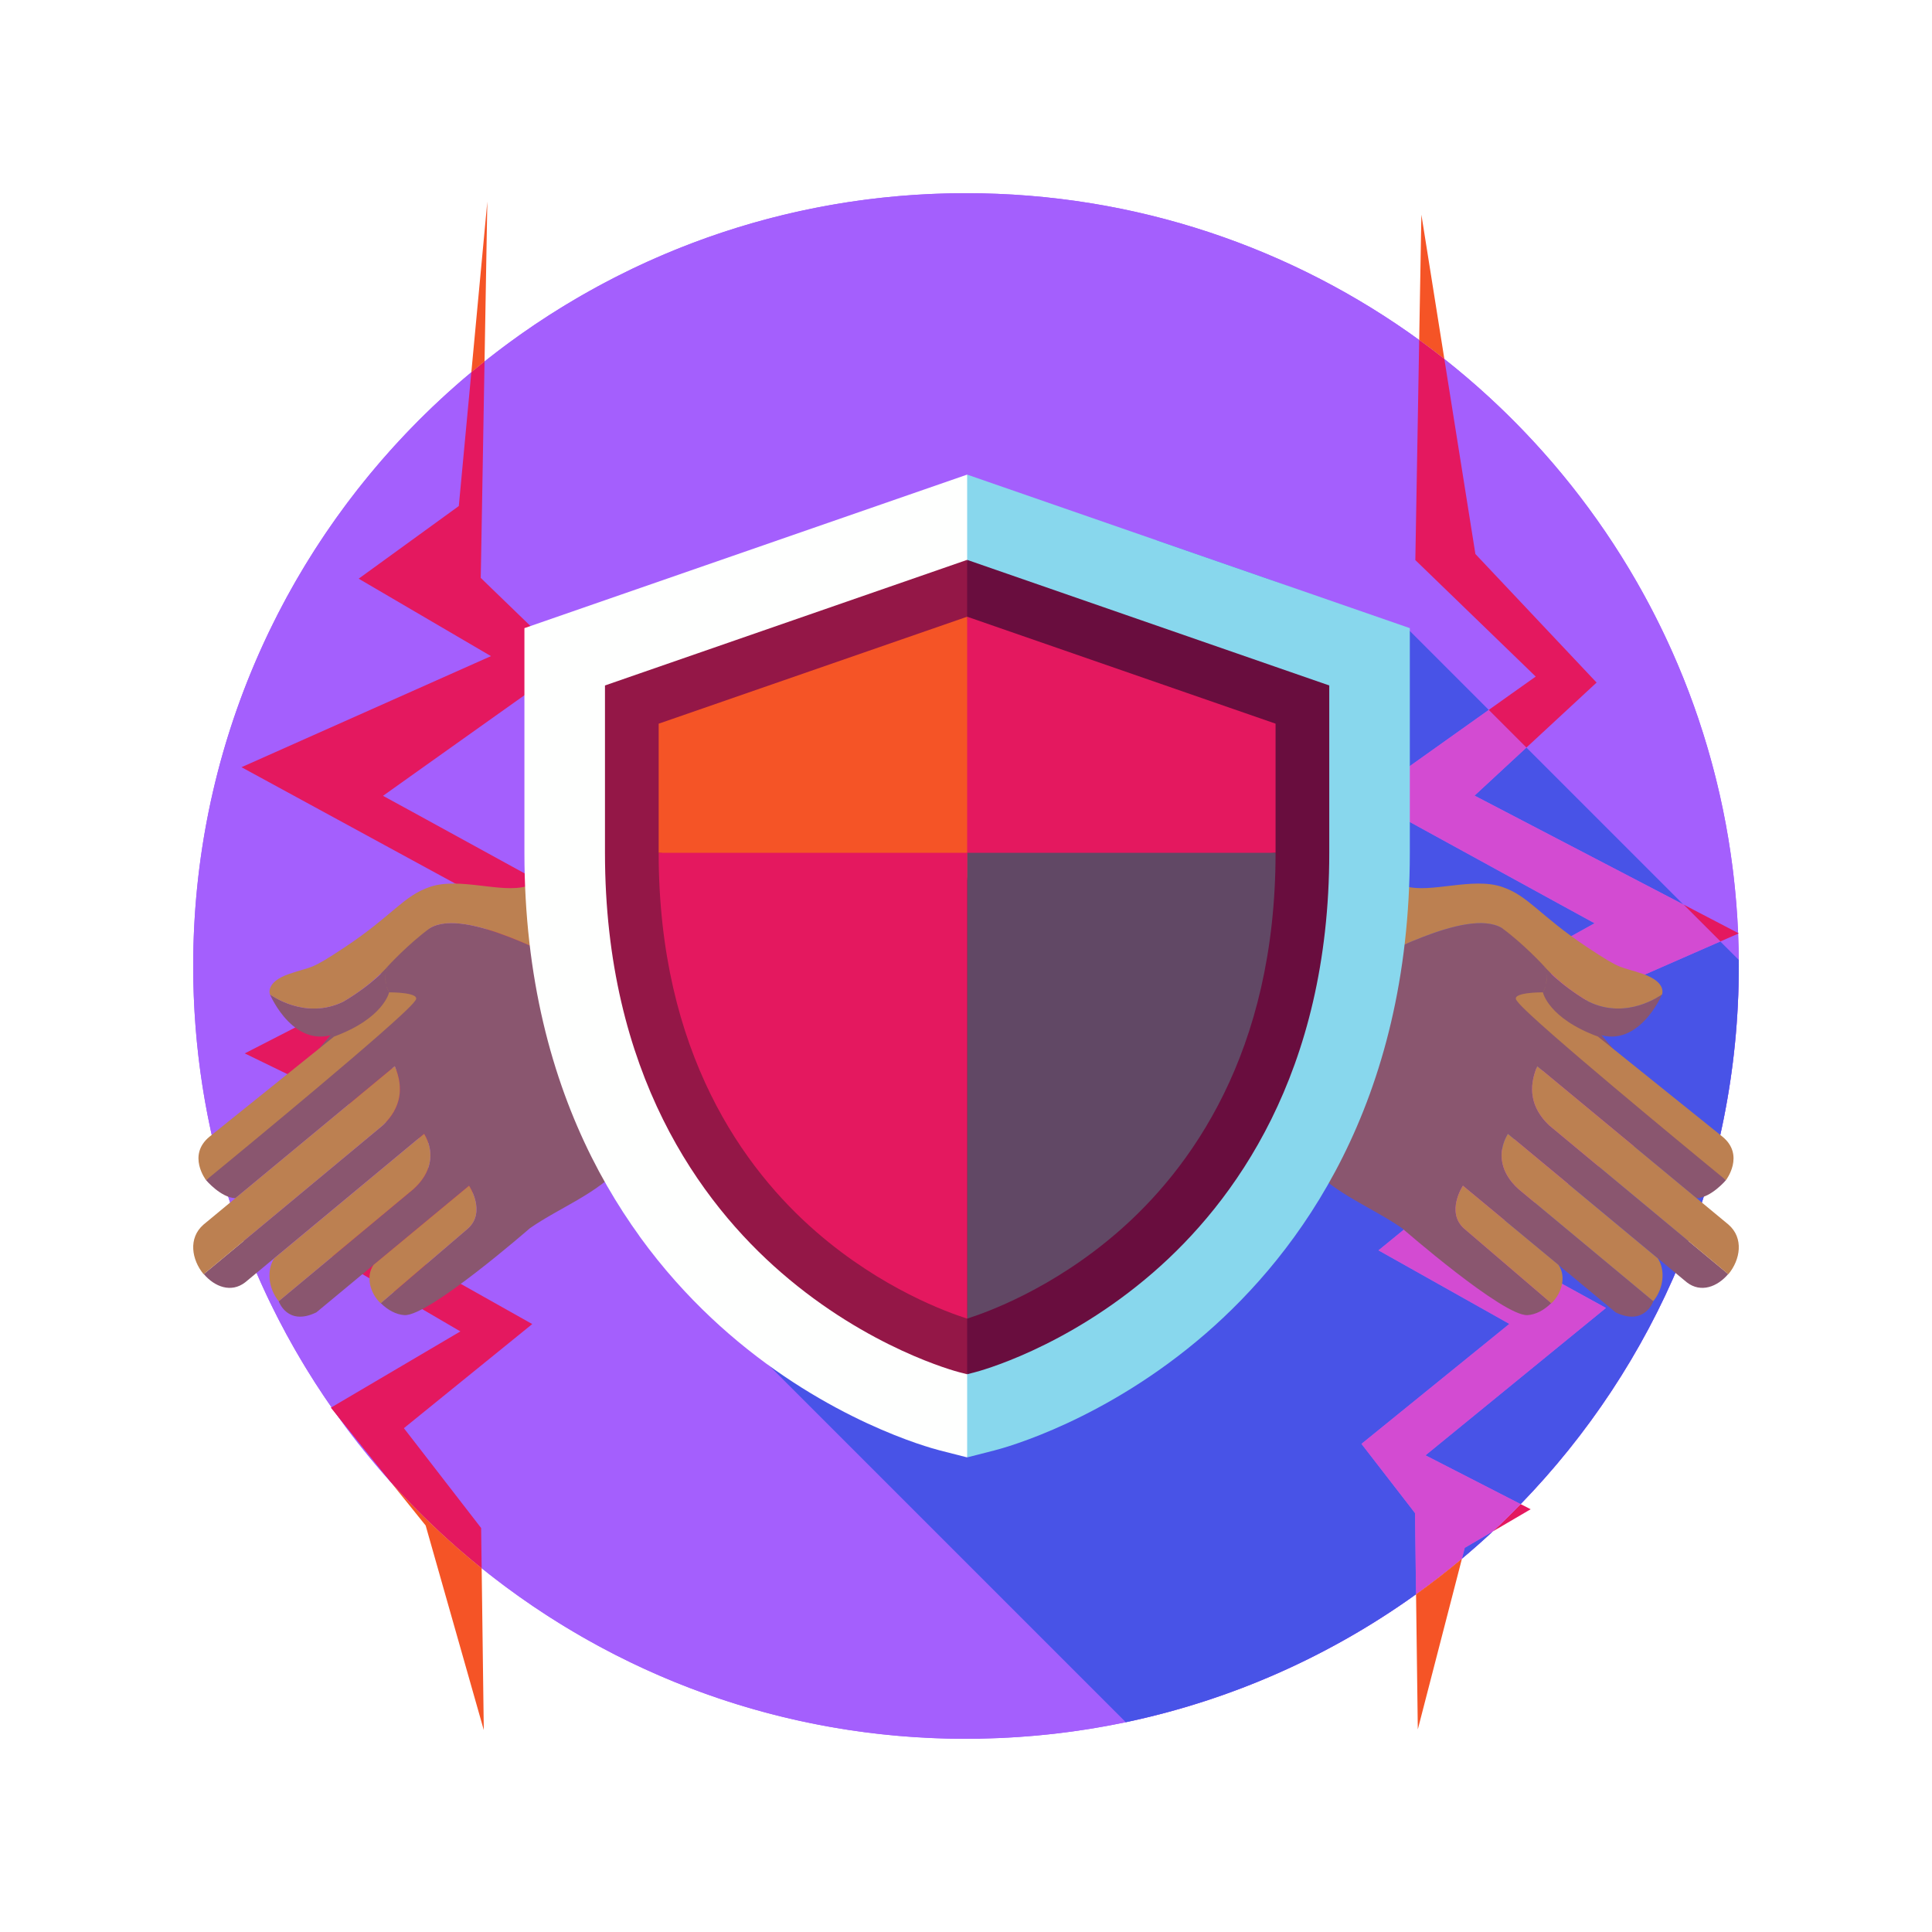
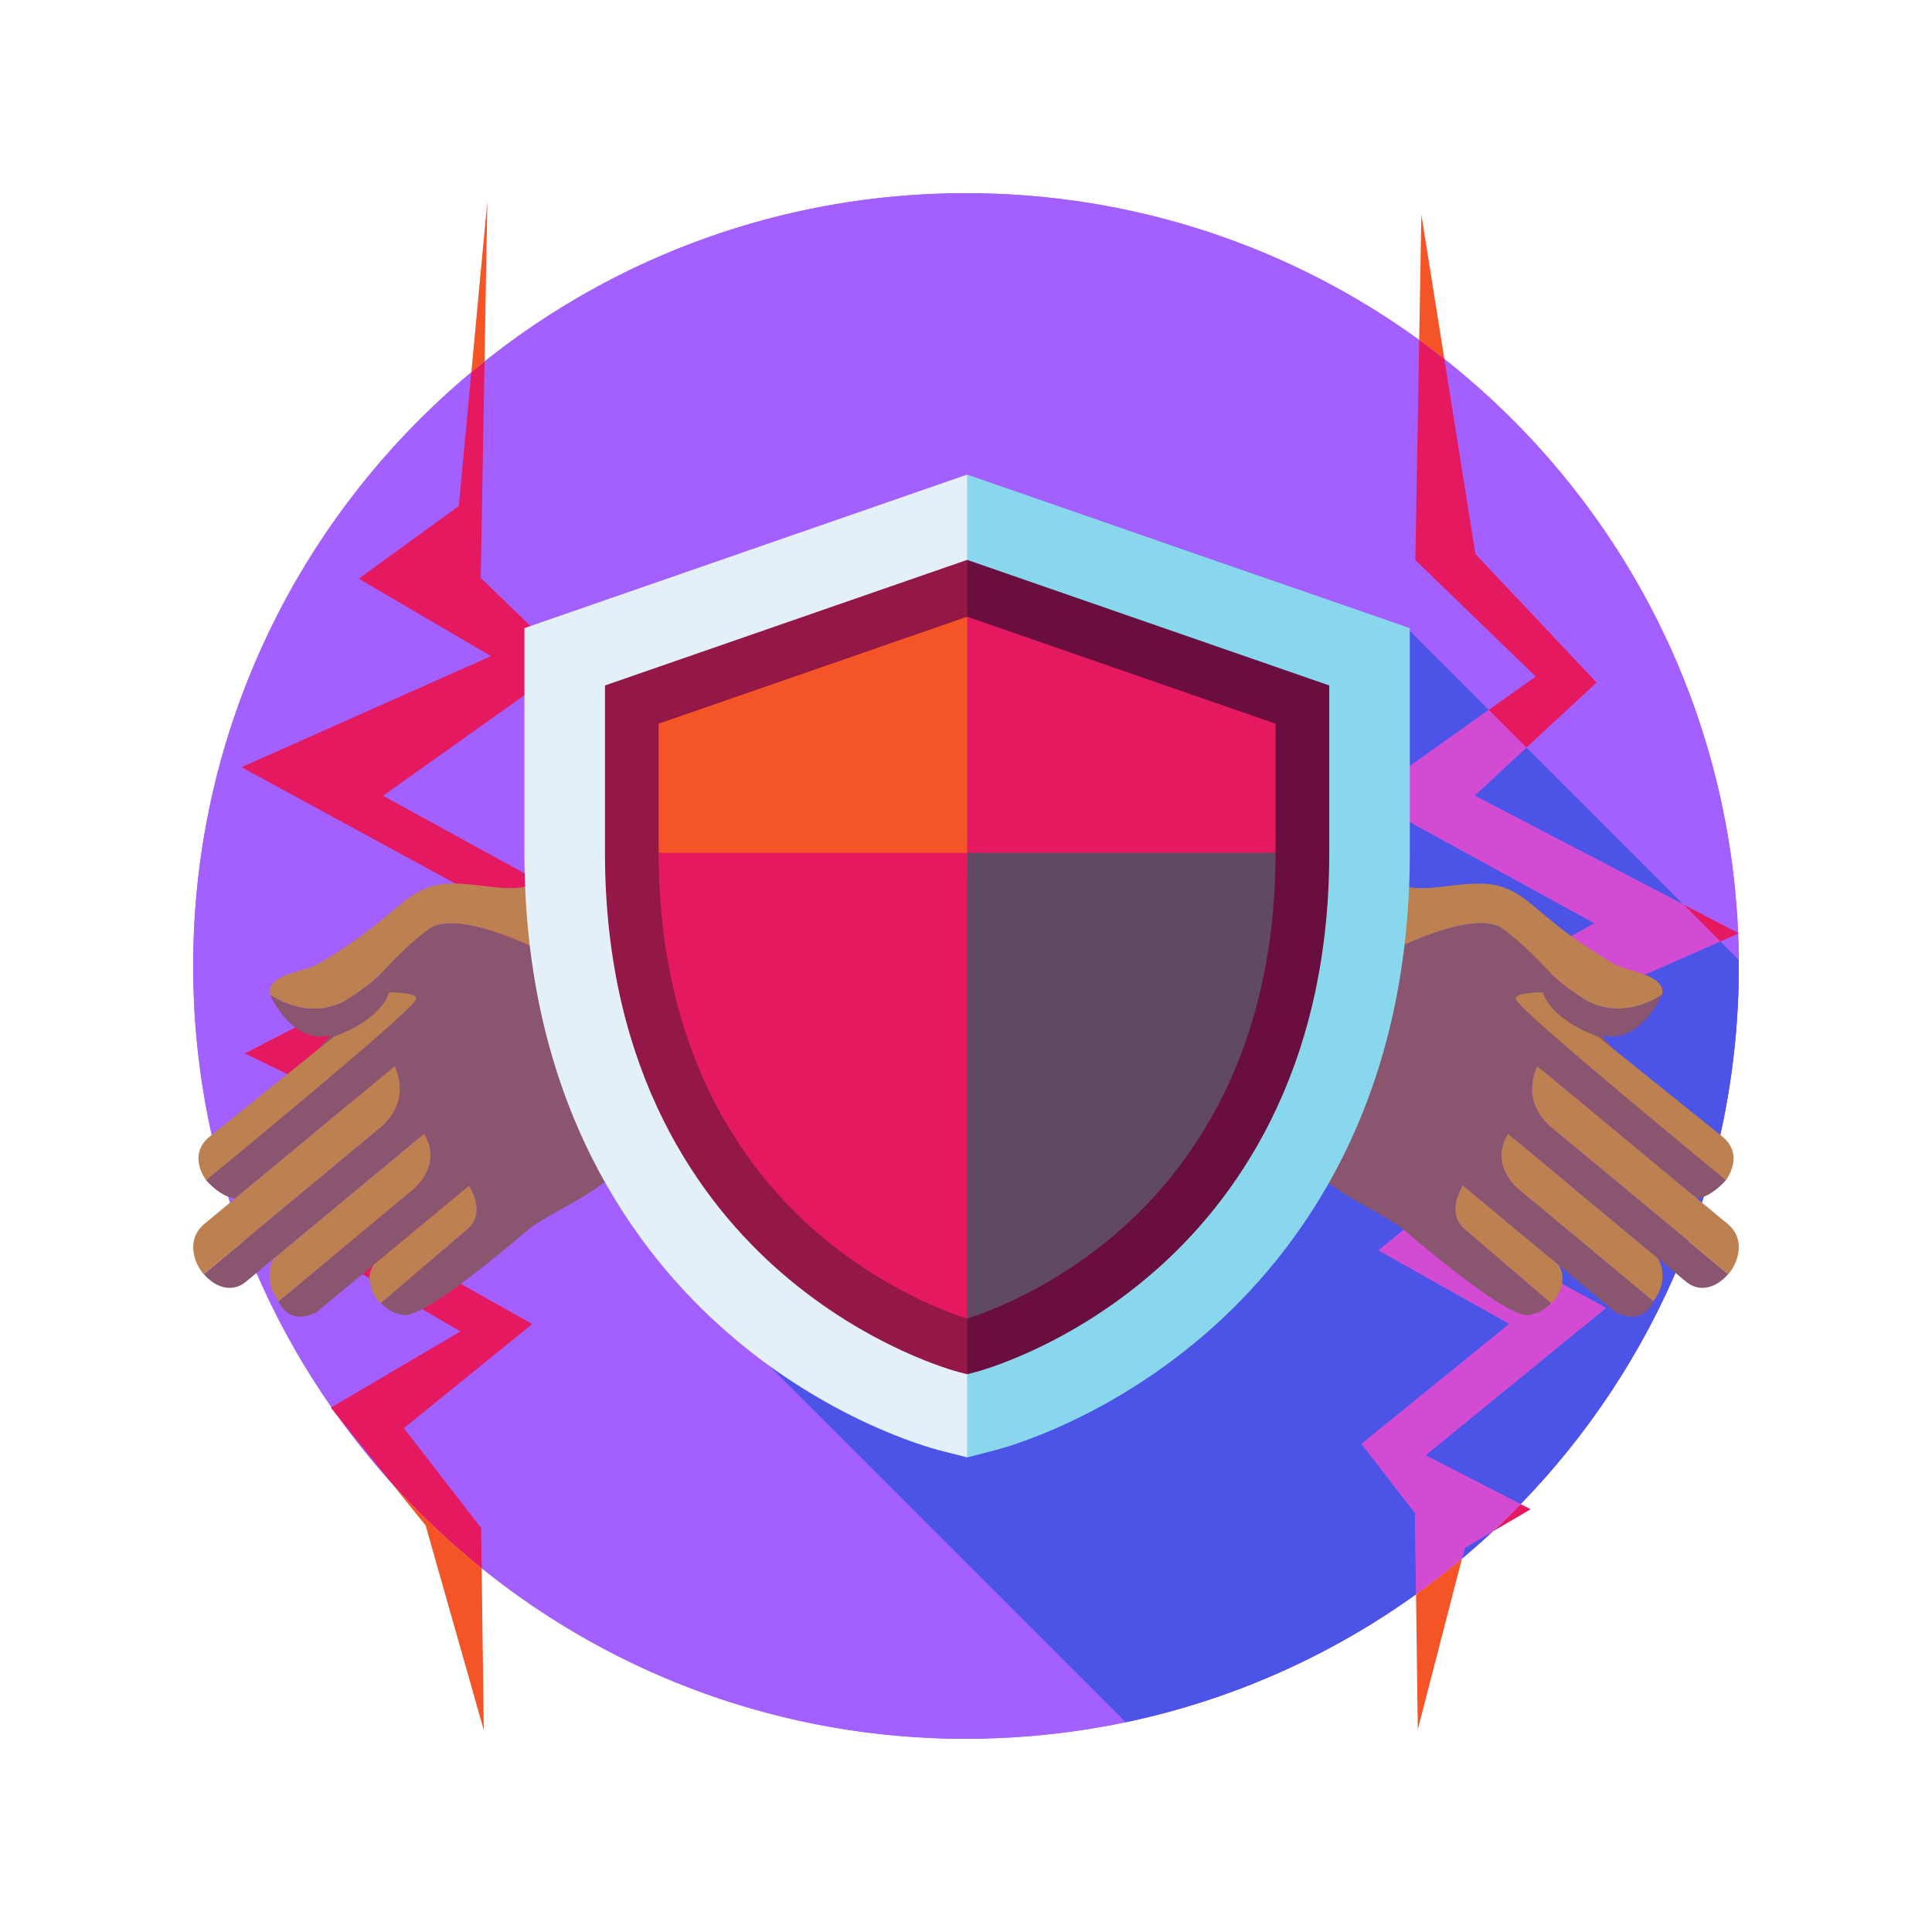
<svg xmlns="http://www.w3.org/2000/svg" width="100%" height="100%" viewBox="-100 -100 1000 1000" version="1.1" xml:space="preserve" style="fill-rule:evenodd;clip-rule:evenodd;stroke-linejoin:round;stroke-miterlimit:2;">
  <g transform="matrix(1.73913,0,0,1.73913,-4.94291e-14,-4.94291e-14)">
-     <path d="M234.201,459.947L234.19,459.963C232.796,459.988 231.4,460 230,460C102.974,460 0,357.026 0,230C0,102.975 102.974,0 230,0C331.4,0 417.475,65.619 448.076,156.71L448.072,156.715C455.804,179.733 460,204.376 460,230C460,355.621 359.287,457.703 234.201,459.947Z" style="fill:rgb(164,95,253);" />
-     <path d="M41.164,361.34C15.215,324.102 0,278.828 0,230C0,158.977 32.192,95.472 82.782,53.282C84.078,52.2 85.387,51.132 86.708,50.079C126.013,18.735 175.819,0 230,0C280.385,0 326.986,16.202 364.878,43.679L363.732,109.191L392.835,137.35L399.559,143.861L392.434,148.91L348.871,179.899L405.951,211.192L417.075,217.279L405.967,223.454L346.958,256.224L388.417,272.837L398.852,277.021L389.159,284.931L352.765,314.627L382.767,331.483L391.718,336.518L383.187,343.44L347.701,372.224L362.178,390.935L363.627,392.821L363.671,395.97L363.944,416.983C338.53,435.217 309.246,448.399 277.56,455.061C263.535,458.01 249.04,459.681 234.201,459.947L234.19,459.963C232.796,459.988 231.4,460 230,460C175.425,460 125.289,440.992 85.853,409.235C76.107,401.387 67.014,392.761 58.67,383.45C53.197,377.344 48.046,370.944 43.244,364.276C42.543,363.303 41.849,362.324 41.164,361.34ZM372.369,49.348C407.075,76.736 433.698,113.912 448.076,156.71L448.072,156.715C454.812,176.779 458.865,198.077 459.794,220.184L459.802,220.378C459.909,222.971 459.973,225.576 459.993,228.191C459.998,228.794 460,229.397 460,230C460,292.262 435.259,348.742 395.073,390.15L366.753,375.63L420.463,331.77L381.72,310.487L441.838,276.182L382.874,254.077L454.501,222.7L443.482,211.68L381.352,179.292L417.677,145.642L381.606,107.381L372.369,49.348ZM386.765,398.291C383.784,401.068 380.729,403.767 377.604,406.385L378.436,403.166L386.765,398.291ZM113.785,276.493C119.186,289.307 125.654,300.443 132.564,310.065L113.785,276.493Z" style="fill:rgb(164,95,253);" />
+     <path d="M234.201,459.947L234.19,459.963C232.796,459.988 231.4,460 230,460C102.974,460 0,357.026 0,230C0,102.975 102.974,0 230,0C331.4,0 417.475,65.619 448.076,156.71L448.072,156.715C455.804,179.733 460,204.376 460,230C460,355.621 359.287,457.703 234.201,459.947Z" style="fill:rgb(164,95,255);" />
+     <path d="M41.164,361.34C15.215,324.102 0,278.828 0,230C0,158.977 32.192,95.472 82.782,53.282C84.078,52.2 85.387,51.132 86.708,50.079C126.013,18.735 175.819,0 230,0C280.385,0 326.986,16.202 364.878,43.679L363.732,109.191L392.835,137.35L399.559,143.861L392.434,148.91L348.871,179.899L405.951,211.192L417.075,217.279L405.967,223.454L346.958,256.224L388.417,272.837L398.852,277.021L389.159,284.931L352.765,314.627L382.767,331.483L391.718,336.518L383.187,343.44L347.701,372.224L362.178,390.935L363.627,392.821L363.671,395.97L363.944,416.983C338.53,435.217 309.246,448.399 277.56,455.061C263.535,458.01 249.04,459.681 234.201,459.947L234.19,459.963C232.796,459.988 231.4,460 230,460C175.425,460 125.289,440.992 85.853,409.235C76.107,401.387 67.014,392.761 58.67,383.45C53.197,377.344 48.046,370.944 43.244,364.276C42.543,363.303 41.849,362.324 41.164,361.34ZM372.369,49.348C407.075,76.736 433.698,113.912 448.076,156.71L448.072,156.715C454.812,176.779 458.865,198.077 459.794,220.184L459.802,220.378C459.909,222.971 459.973,225.576 459.993,228.191C459.998,228.794 460,229.397 460,230C460,292.262 435.259,348.742 395.073,390.15L366.753,375.63L420.463,331.77L381.72,310.487L441.838,276.182L382.874,254.077L454.501,222.7L443.482,211.68L381.352,179.292L417.677,145.642L381.606,107.381L372.369,49.348ZM386.765,398.291C383.784,401.068 380.729,403.767 377.604,406.385L378.436,403.166L386.765,398.291ZM113.785,276.493C119.186,289.307 125.654,300.443 132.564,310.065L113.785,276.493Z" style="fill:rgb(164,95,255);" />
    <g transform="matrix(0.475781,-0.475781,0.83645,0.83645,-367.923,89.2061)">
-       <path d="M724,577.979C723.372,578.342 722.741,578.704 722.106,579.064C656.675,616.283 571.32,635.255 485.572,635.985L471.07,610.378L573.606,616.265L555.257,580.384L654.487,595.814L615.751,547.353L724,571.414L724,577.979ZM468.286,635.885C462.235,635.763 456.188,635.551 450.153,635.248L454.41,633.821L468.286,635.885ZM424.66,633.417C378.79,629.125 334.161,619.5 293.863,604.542L293.863,431.195C296.713,421.313 301.617,410.79 309.409,399.901L673.279,399.901L696.684,427.352L724,460.932L724,489.022L657.972,482.687L685.071,535.513L690.366,545.801L672.202,542.853L575.752,527.168L601.862,561.881L608.431,570.62L589.931,569.554L520.478,565.55L534.294,593.56L538.408,601.921L522.168,600.959L454.627,596.952L450.178,616.791L449.718,618.784L446.456,620.693L424.66,633.417ZM724,502.42L724,558.24L692.744,501.74L724,502.42Z" style="fill:rgb(72,83,231);" />
+       <path d="M724,577.979C723.372,578.342 722.741,578.704 722.106,579.064C656.675,616.283 571.32,635.255 485.572,635.985L471.07,610.378L573.606,616.265L555.257,580.384L654.487,595.814L615.751,547.353L724,571.414L724,577.979ZM468.286,635.885C462.235,635.763 456.188,635.551 450.153,635.248L454.41,633.821L468.286,635.885ZM424.66,633.417C378.79,629.125 334.161,619.5 293.863,604.542L293.863,431.195C296.713,421.313 301.617,410.79 309.409,399.901L673.279,399.901L696.684,427.352L724,460.932L724,489.022L657.972,482.687L685.071,535.513L690.366,545.801L672.202,542.853L575.752,527.168L601.862,561.881L608.431,570.62L589.931,569.554L520.478,565.55L534.294,593.56L538.408,601.921L522.168,600.959L454.627,596.952L450.178,616.791L449.718,618.784L446.456,620.693L424.66,633.417ZM724,502.42L724,558.24L692.744,501.74L724,502.42Z" style="fill:rgb(76,83,231);" />
    </g>
    <g>
      <g transform="matrix(0.178827,0.311563,-0.178827,0.311563,361.698,-19.1927)">
-         <path d="M599.177,141.839L659.18,109.473L647.671,128.713L599.177,141.839ZM750.235,563.601L761.034,557.713L740.07,599.896C743.76,587.72 747.149,575.618 750.235,563.601Z" style="fill:rgb(228,24,95);fill-rule:nonzero;" />
+         <path d="M599.177,141.839L659.18,109.473L647.671,128.713L599.177,141.839ZM750.235,563.601L761.034,557.713L740.07,599.896C743.76,587.72 747.149,575.618 750.235,563.601Z" style="fill:rgb(228,25,95);fill-rule:nonzero;" />
      </g>
      <g transform="matrix(0.178827,0.311563,-0.178827,0.311563,91.0658,-21.323)">
-         <path d="M545.558,610.158L379.152,692.97L452.495,533.252L233.355,656.788L391.214,367.091L93.948,522.803L248.488,262.159L101.417,335.253L150.048,217.234L96.564,142.889C98.454,137.527 100.401,132.154 102.403,126.771L196.533,226.805L202.587,233.3L211.181,230.858L317.041,200.584L241.062,381.345L225.391,418.702L261.281,399.952L466.062,293.213L350.344,517.188L325.884,564.552L371.1,536.283L523.006,441.166L470.709,585.597L458.063,620.461L491.069,603.564L601.861,546.83L553.177,680.325L544.78,703.372L569.045,699.759L656.741,686.769L676.389,705.542C636.546,720.197 597.279,731.776 559.006,740.165L474.222,754.345L545.558,610.158Z" style="fill:rgb(228,24,95);fill-rule:nonzero;" />
+         <path d="M545.558,610.158L379.152,692.97L452.495,533.252L233.355,656.788L391.214,367.091L93.948,522.803L248.488,262.159L101.417,335.253L150.048,217.234L96.564,142.889C98.454,137.527 100.401,132.154 102.403,126.771L196.533,226.805L202.587,233.3L211.181,230.858L317.041,200.584L241.062,381.345L225.391,418.702L261.281,399.952L466.062,293.213L350.344,517.188L325.884,564.552L371.1,536.283L523.006,441.166L470.709,585.597L458.063,620.461L491.069,603.564L601.861,546.83L553.177,680.325L544.78,703.372L569.045,699.759L656.741,686.769L676.389,705.542C636.546,720.197 597.279,731.776 559.006,740.165L474.222,754.345L545.558,610.158Z" style="fill:rgb(228,25,95);fill-rule:nonzero;" />
      </g>
      <g transform="matrix(0.575,0,0,0.575,2.84217e-14,2.84217e-14)">
        <path d="M687.083,678.521C682.386,683.36 677.568,688.082 672.634,692.679L658.15,701.159L656.703,706.756C649.023,713.188 641.099,719.337 632.945,725.187L632.471,688.643L632.394,683.167L629.874,679.887L604.697,647.345L666.411,597.287L681.249,585.249L665.682,576.492L613.504,547.177L676.798,495.533L693.655,481.775L675.508,474.498L603.406,445.607L706.03,388.616L725.348,377.876L706.002,367.291L606.733,312.867L670.582,267.448L690.072,286.938L663.221,311.813L771.273,368.14L790.437,387.304L665.867,441.873L768.414,480.316L663.86,539.978L731.24,576.991L637.832,653.27L687.083,678.521Z" style="fill:rgb(211,75,210);" />
      </g>
      <g transform="matrix(0.575,0,0,0.575,2.84217e-14,2.84217e-14)">
        <path d="M150.797,87.094C148.5,88.926 146.223,90.783 143.968,92.664L152.24,4.347L152.241,4.348L150.797,87.094ZM634.571,75.964L635.706,11.097L647.599,85.822C643.326,82.45 638.982,79.163 634.571,75.964ZM656.703,706.756L633.853,795.135L632.945,725.187C641.099,719.337 649.023,713.188 656.703,706.756ZM102.034,666.87C116.547,683.063 132.359,698.065 149.309,711.714L150.404,795.456L120.32,689.599L102.034,666.87Z" style="fill:rgb(245,84,38);" />
      </g>
      <g transform="matrix(0.575,0,0,0.575,2.84217e-14,2.84217e-14)">
-         <path d="M670.582,267.448L682.494,258.975L694.885,250.193L683.191,238.869L632.577,189.897L634.571,75.964C638.982,79.163 643.326,82.45 647.599,85.822L663.662,186.749L726.395,253.29L690.072,286.938L670.582,267.448Z" style="fill:rgb(228,24,95);" />
+         <path d="M670.582,267.448L682.494,258.975L694.885,250.193L683.191,238.869L632.577,189.897L634.571,75.964C638.982,79.163 643.326,82.45 647.599,85.822L663.662,186.749L726.395,253.29L690.072,286.938L670.582,267.448Z" style="fill:rgb(228,25,95);" />
      </g>
    </g>
    <g transform="matrix(2.67309,-4.53517,3.75173,2.21132,159.343,409.407)">
      <g transform="matrix(0.08,0,0,0.08,0,0)">
        <path d="M572.988,551.625L596.15,377.1C579.688,379.7 568.55,390.438 564.463,411.4L538.125,607.788C526.65,605.438 516.675,596.088 518.25,580.963L544.463,384.813C528.525,384.813 517.975,396.875 514.637,416.625L494.737,564.45C494.737,564.45 476.262,569.125 474.425,541.575L496.75,374.238C496.75,374.238 474.425,372.838 471.062,393.813L456.937,490.138C450.437,488.175 444.437,483.888 441.125,477.9C431.6,460.713 449.037,347.888 449.037,347.888C450.95,316.125 445.8,284.413 453.912,253.15C465.437,208.738 489.188,195.413 495.5,180.625C498.475,173.65 498.062,170.3 504.312,119.138C505.712,108.138 516.037,100.775 528.4,100L587.5,100L587.5,188.6C587.5,192.7 587.887,196.25 590.825,199.375C602.55,211.875 667.612,255.77 667.612,291.145C669.387,308.357 666.577,333.954 657.302,347.379C650.89,362.754 594.488,565.4 594.488,565.4C594.488,565.4 578.538,562.113 572.988,551.625Z" style="fill:rgb(138,86,111);fill-rule:nonzero;" />
      </g>
      <g transform="matrix(0.08,0,0,0.08,0,0)">
        <path d="M684.625,437.813C684.15,437.425 656.25,423.438 653.9,386.912C653.9,357.225 659.338,338.088 659.338,338.088L643.363,350C643.363,350 640.55,373.113 636.862,403.35C640.275,444.925 684.625,437.813 684.625,437.813Z" style="fill:rgb(138,86,111);fill-rule:nonzero;" />
      </g>
      <g transform="matrix(0.08,0,0,0.08,0,0)">
        <path d="M522.45,549.125L544.45,384.813C528.512,384.813 517.962,396.875 514.625,416.625L494.725,564.45C506.837,566.6 518.313,559.5 522.45,549.125Z" style="fill:rgb(188,128,81);fill-rule:nonzero;" />
      </g>
      <g transform="matrix(0.08,0,0,0.08,0,0)">
        <path d="M596.15,377.088C579.688,379.688 568.55,390.425 564.463,411.388L538.088,608C551.125,610.538 565.725,603.9 568.363,586.513L596.15,377.088Z" style="fill:rgb(188,128,81);fill-rule:nonzero;" />
      </g>
      <g transform="matrix(0.08,0,0,0.08,0,0)">
        <path d="M496.737,374.25C496.737,374.25 474.412,372.85 471.05,393.825L456.9,490.35C466.8,493.75 478.65,489.825 482.813,478.913L496.737,374.25Z" style="fill:rgb(188,128,81);fill-rule:nonzero;" />
      </g>
      <g transform="matrix(0.08,0,0,0.08,0,0)">
        <path d="M686.538,361.912C688.763,312.825 696.813,296.975 692.675,273.288C688.125,247.213 663.138,223.938 658.475,202.2L666,121.875C667.487,110.938 659.563,101.463 648.625,100L587.5,100L587.5,188.6C587.5,192.7 587.887,196.25 590.825,199.375C602.55,211.875 667.612,255.77 667.612,291.145C665.731,314.149 659.567,338.558 659.567,338.558C655.093,345.652 650.648,348.608 643.167,349.218C643.167,349.218 631.118,324.141 628.612,333.975C627.755,336.031 626.516,341.677 625.014,349.915C615.283,403.276 594.488,565.4 594.488,565.4C594.488,565.4 616.612,568.75 619.737,543.887C619.737,543.887 629.094,466.154 635.982,408.928C629.298,364.342 643.167,349.227 643.167,349.218C646.912,349.218 654.42,347.32 659.567,338.558C659.567,338.558 653.9,357.225 653.9,386.912C656.25,423.437 684.15,437.412 684.612,437.813C684.612,437.813 693.825,436.325 690.262,414.962C686.688,393.55 684.85,399.438 686.538,361.912Z" style="fill:rgb(188,128,81);fill-rule:nonzero;" />
      </g>
    </g>
    <g transform="matrix(-2.67309,-4.53517,-3.75173,2.21132,300.657,409.407)">
      <g transform="matrix(0.08,0,0,0.08,0,0)">
        <path d="M572.988,551.625L596.15,377.1C579.688,379.7 568.55,390.438 564.463,411.4L538.125,607.788C526.65,605.438 516.675,596.088 518.25,580.963L544.463,384.813C528.525,384.813 517.975,396.875 514.637,416.625L494.737,564.45C494.737,564.45 476.262,569.125 474.425,541.575L496.75,374.238C496.75,374.238 474.425,372.838 471.062,393.813L456.937,490.138C450.437,488.175 444.437,483.888 441.125,477.9C431.6,460.713 449.037,347.888 449.037,347.888C450.95,316.125 445.8,284.413 453.912,253.15C465.437,208.738 489.188,195.413 495.5,180.625C498.475,173.65 498.062,170.3 504.312,119.138C505.712,108.138 516.037,100.775 528.4,100L587.5,100L587.5,188.6C587.5,192.7 587.887,196.25 590.825,199.375C602.55,211.875 667.612,255.77 667.612,291.145C669.387,308.357 666.577,333.954 657.302,347.379C650.89,362.754 594.488,565.4 594.488,565.4C594.488,565.4 578.538,562.113 572.988,551.625Z" style="fill:rgb(138,86,111);fill-rule:nonzero;" />
      </g>
      <g transform="matrix(0.08,0,0,0.08,0,0)">
        <path d="M684.625,437.813C684.15,437.425 656.25,423.438 653.9,386.912C653.9,357.225 659.338,338.088 659.338,338.088L643.363,350C643.363,350 640.55,373.113 636.862,403.35C640.275,444.925 684.625,437.813 684.625,437.813Z" style="fill:rgb(138,86,111);fill-rule:nonzero;" />
      </g>
      <g transform="matrix(0.08,0,0,0.08,0,0)">
        <path d="M522.45,549.125L544.45,384.813C528.512,384.813 517.962,396.875 514.625,416.625L494.725,564.45C506.837,566.6 518.313,559.5 522.45,549.125Z" style="fill:rgb(188,128,81);fill-rule:nonzero;" />
      </g>
      <g transform="matrix(0.08,0,0,0.08,0,0)">
        <path d="M596.15,377.088C579.688,379.688 568.55,390.425 564.463,411.388L538.088,608C551.125,610.538 565.725,603.9 568.363,586.513L596.15,377.088Z" style="fill:rgb(188,128,81);fill-rule:nonzero;" />
      </g>
      <g transform="matrix(0.08,0,0,0.08,0,0)">
        <path d="M496.737,374.25C496.737,374.25 474.412,372.85 471.05,393.825L456.9,490.35C466.8,493.75 478.65,489.825 482.813,478.913L496.737,374.25Z" style="fill:rgb(188,128,81);fill-rule:nonzero;" />
      </g>
      <g transform="matrix(0.08,0,0,0.08,0,0)">
        <path d="M686.538,361.912C688.763,312.825 696.813,296.975 692.675,273.288C688.125,247.213 663.138,223.938 658.475,202.2L666,121.875C667.487,110.938 659.563,101.463 648.625,100L587.5,100L587.5,188.6C587.5,192.7 587.887,196.25 590.825,199.375C602.55,211.875 667.612,255.77 667.612,291.145C665.731,314.149 659.567,338.558 659.567,338.558C655.093,345.652 650.648,348.608 643.167,349.218C643.167,349.218 631.118,324.141 628.612,333.975C627.755,336.031 626.516,341.677 625.014,349.915C615.283,403.276 594.488,565.4 594.488,565.4C594.488,565.4 616.612,568.75 619.737,543.887C619.737,543.887 629.094,466.154 635.982,408.928C629.298,364.342 643.167,349.227 643.167,349.218C646.912,349.218 654.42,347.32 659.567,338.558C659.567,338.558 653.9,357.225 653.9,386.912C656.25,423.437 684.15,437.412 684.612,437.813C684.612,437.813 693.825,436.325 690.262,414.962C686.688,393.55 684.85,399.438 686.538,361.912Z" style="fill:rgb(188,128,81);fill-rule:nonzero;" />
      </g>
    </g>
    <g transform="matrix(0.799166,0,0,0.799166,46.2588,46.4579)">
-       <path d="M395.2,103.841L395.2,187.511C395.2,281.034 353.862,336.49 319.189,366.547C282.011,398.777 244.751,408.982 240.611,410.038L230.344,412.667L188.944,225.537L230.344,46.667L395.2,103.841Z" style="fill:rgb(136,215,237);fill-rule:nonzero;" />
-       <path d="M230.344,46.667L230.344,412.667L220.056,410.038C215.937,408.982 178.656,398.777 141.499,366.547C106.805,336.49 65.467,281.035 65.467,187.511L65.467,103.841L230.344,46.667Z" style="fill:rgb(254,255,254);fill-rule:nonzero;" />
-       <path d="M230.343,78.42L200.34,230.06L230.336,381.701L233.199,380.968C234.561,380.621 266.943,372.136 299.538,343.879C329.493,317.912 365.2,269.706 365.2,187.511L365.2,125.19L230.343,78.42Z" style="fill:rgb(105,13,62);fill-rule:nonzero;" />
-       <path d="M95.466,125.19L95.466,187.51C95.466,269.718 131.181,317.915 161.155,343.884C193.654,372.073 226.136,380.626 227.483,380.971L230.336,381.7L230.343,78.419L95.466,125.19Z" style="fill:rgb(148,23,71);fill-rule:nonzero;" />
-       <path d="M345.203,139.417L345.203,187.507L220.343,197.507L230.343,99.587L345.203,139.417Z" style="fill:rgb(228,24,95);fill-rule:nonzero;" />
+       <path d="M395.2,103.841L395.2,187.511C395.2,281.034 353.862,336.49 319.189,366.547C282.011,398.777 244.751,408.982 240.611,410.038L230.344,412.667L188.944,225.537L230.344,46.667L395.2,103.841Z" style="fill:rgb(137,215,237);fill-rule:nonzero;" />
+       <path d="M230.344,46.667L230.344,412.667L220.056,410.038C215.937,408.982 178.656,398.777 141.499,366.547C106.805,336.49 65.467,281.035 65.467,187.511L65.467,103.841L230.344,46.667Z" style="fill:rgb(227,240,248);fill-rule:nonzero;" />
+       <path d="M230.343,78.42L200.34,230.06L230.336,381.701L233.199,380.968C234.561,380.621 266.943,372.136 299.538,343.879C329.493,317.912 365.2,269.706 365.2,187.511L365.2,125.19L230.343,78.42Z" style="fill:rgb(105,14,62);fill-rule:nonzero;" />
+       <path d="M95.466,125.19L95.466,187.51C95.466,269.718 131.181,317.915 161.155,343.884C193.654,372.073 226.136,380.626 227.483,380.971L230.336,381.7L230.343,78.419L95.466,125.19Z" style="fill:rgb(148,24,71);fill-rule:nonzero;" />
+       <path d="M345.203,139.417L345.203,187.507L220.343,197.507L230.343,99.587L345.203,139.417Z" style="fill:rgb(228,25,95);fill-rule:nonzero;" />
      <path d="M230.343,99.587L230.343,197.507L115.463,187.507L115.463,139.427L230.343,99.587Z" style="fill:rgb(245,84,38);fill-rule:nonzero;" />
      <path d="M230.343,187.507L345.203,187.507C345.203,262.157 313.243,305.527 286.433,328.767C262.003,349.947 237.513,358.717 230.343,360.977L230.343,187.507Z" style="fill:rgb(97,72,101);fill-rule:nonzero;" />
-       <path d="M230.343,187.507L230.343,360.977C223.153,358.707 198.603,349.897 174.263,328.777C147.433,305.537 115.463,262.167 115.463,187.507L230.343,187.507Z" style="fill:rgb(228,24,95);fill-rule:nonzero;" />
+       <path d="M230.343,187.507L230.343,360.977C223.153,358.707 198.603,349.897 174.263,328.777C147.433,305.537 115.463,262.167 115.463,187.507L230.343,187.507Z" style="fill:rgb(228,25,95);fill-rule:nonzero;" />
    </g>
  </g>
</svg>
